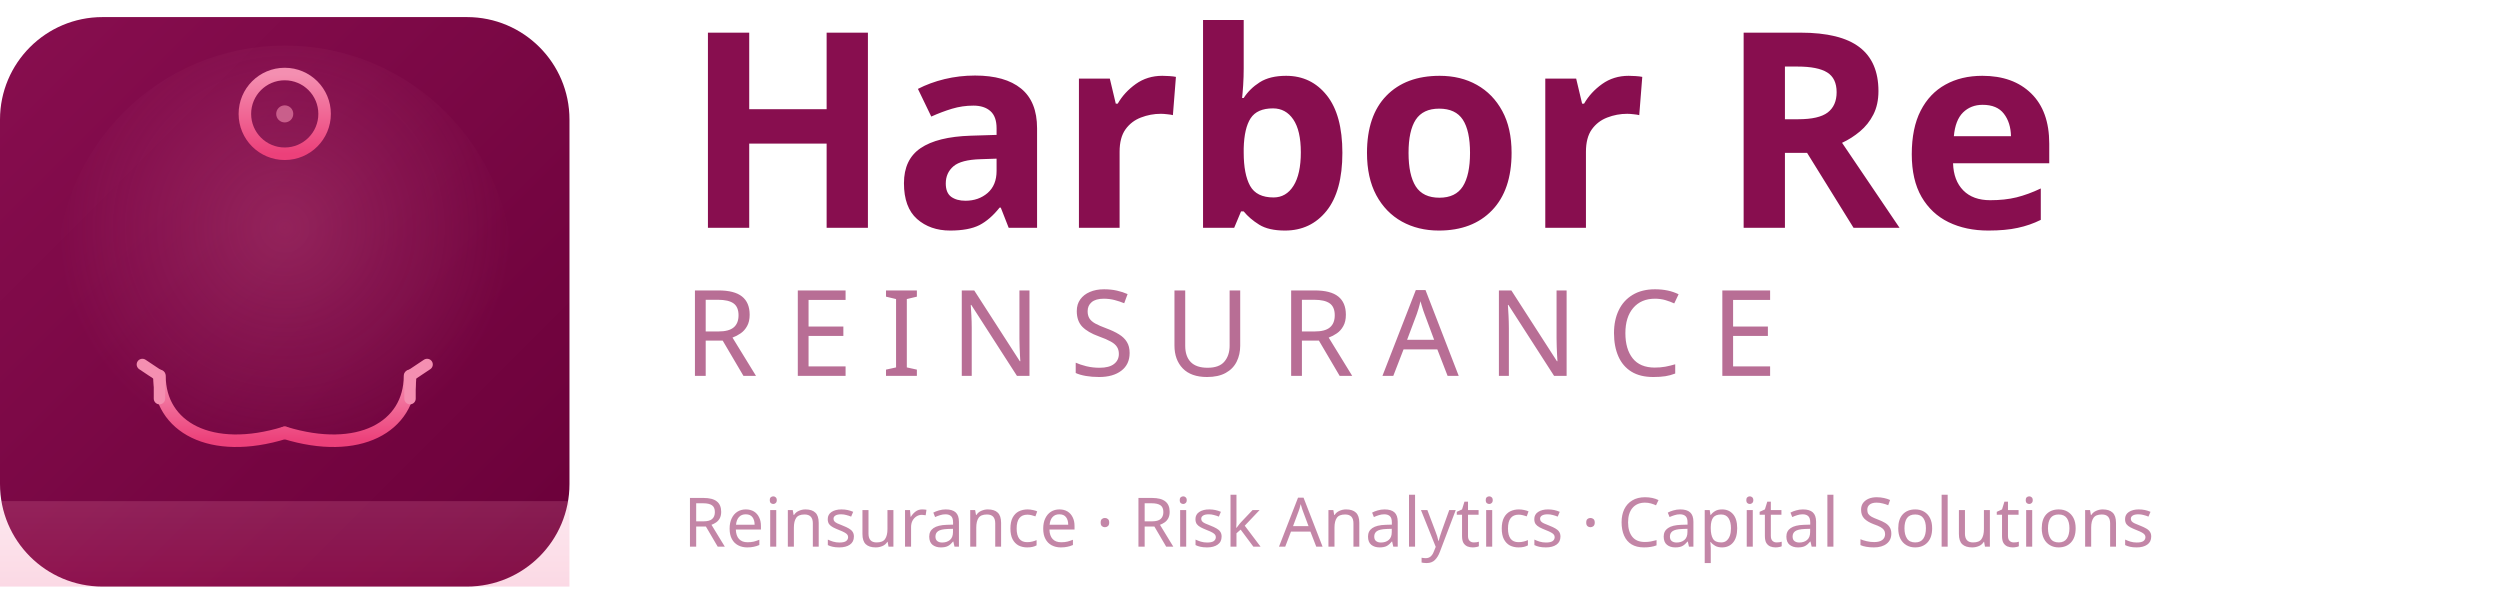
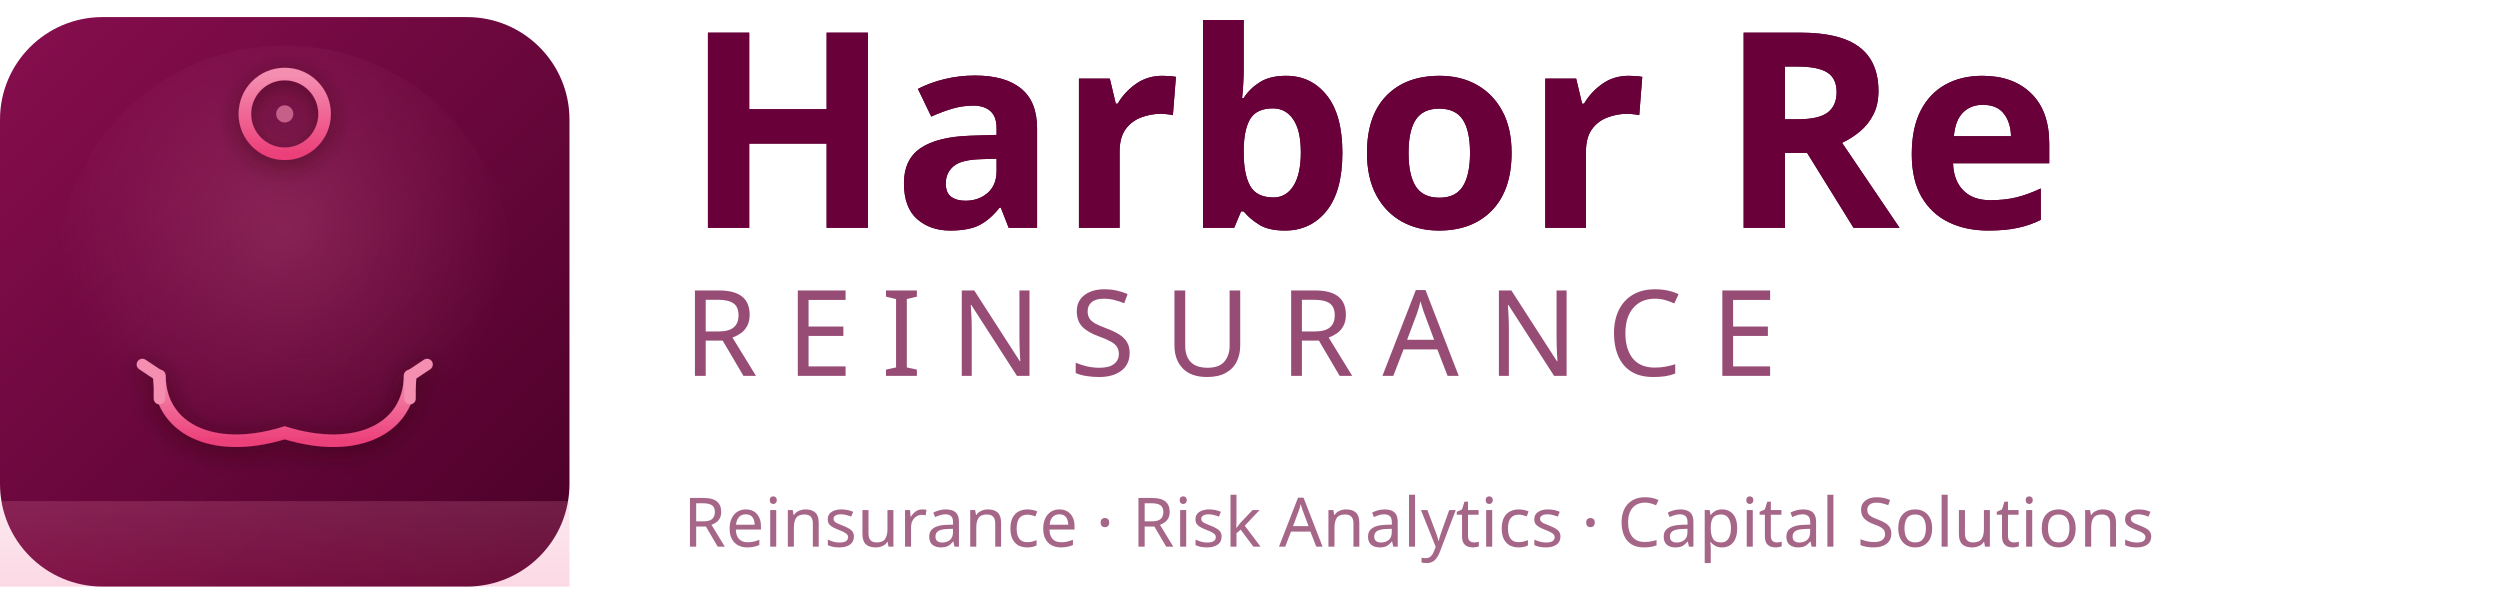
<svg xmlns="http://www.w3.org/2000/svg" viewBox="0 12 439 105" width="1317" height="315">
  <defs>
    <linearGradient id="hlBg" x1="0" y1="0" x2="1" y2="1">
      <stop offset="0%" stop-color="#880E4F" />
-       <stop offset="100%" stop-color="#6A0039" />
+       <stop offset="100%" stop-color="#4A0028" />
    </linearGradient>
    <linearGradient id="hlAnc" x1="0.5" y1="0" x2="0.5" y2="1">
      <stop offset="0%" stop-color="#F48FB1" />
      <stop offset="100%" stop-color="#EC407A" />
    </linearGradient>
    <linearGradient id="hlLine" x1="0" y1="0" x2="1" y2="0">
      <stop offset="0%" stop-color="#F48FB1" stop-opacity="0.7" />
      <stop offset="100%" stop-color="#F48FB1" stop-opacity="0" />
    </linearGradient>
    <radialGradient id="hlGlow" cx="0.5" cy="0.4" r="0.5">
      <stop offset="0%" stop-color="#F48FB1" stop-opacity="0.2" />
      <stop offset="100%" stop-color="#F48FB1" stop-opacity="0" />
    </radialGradient>
+     <filter id="hlSh" x="-10%" y="-10%" width="120%" height="120%">
+       <feDropShadow dx="0" dy="1" stdDeviation="2" flood-color="#2A0016" flood-opacity="0.55" />
+     </filter>
  </defs>
  <rect x="0" y="15" width="100" height="100" rx="18" fill="url(#hlBg)" />
  <circle cx="50" cy="60" r="40" fill="url(#hlGlow)" />
-   <circle cx="50" cy="32" r="7" fill="none" stroke="url(#hlAnc)" stroke-width="2.2" />
-   <circle cx="50" cy="32" r="1.5" fill="#F48FB1" opacity="0.6" />
-   <line x1="50" y1="39" x2="50" y2="88" stroke="url(#hlAnc)" stroke-width="2.5" stroke-linecap="round" />
-   <line x1="35" y1="52" x2="65" y2="52" stroke="url(#hlAnc)" stroke-width="2.2" stroke-linecap="round" />
-   <path d="M28 78 C28 87 37 92 50 88" fill="none" stroke="url(#hlAnc)" stroke-width="2.2" stroke-linecap="round" />
-   <path d="M72 78 C72 87 63 92 50 88" fill="none" stroke="url(#hlAnc)" stroke-width="2.2" stroke-linecap="round" />
-   <path d="M25 76 L28 78 L28 82" fill="none" stroke="#F48FB1" stroke-width="2" stroke-linecap="round" stroke-linejoin="round" />
-   <path d="M75 76 L72 78 L72 82" fill="none" stroke="#F48FB1" stroke-width="2" stroke-linecap="round" stroke-linejoin="round" />
+   <g filter="url(#hlSh)">
+     <circle cx="50" cy="32" r="7" fill="none" stroke="url(#hlAnc)" stroke-width="2.2" />
+     <circle cx="50" cy="32" r="1.5" fill="#F48FB1" opacity="0.6" />
+     <line x1="50" y1="39" x2="50" y2="88" stroke="url(#hlAnc)" stroke-width="2.5" stroke-linecap="round" />
+     <line x1="35" y1="52" x2="65" y2="52" stroke="url(#hlAnc)" stroke-width="2.2" stroke-linecap="round" />
+     <path d="M28 78 C28 87 37 92 50 88" fill="none" stroke="url(#hlAnc)" stroke-width="2.2" stroke-linecap="round" />
+     <path d="M72 78 C72 87 63 92 50 88" fill="none" stroke="url(#hlAnc)" stroke-width="2.2" stroke-linecap="round" />
+     <path d="M25 76 L28 78 L28 82" fill="none" stroke="#F48FB1" stroke-width="2" stroke-linecap="round" stroke-linejoin="round" />
+     <path d="M75 76 L72 78 L72 82" fill="none" stroke="#F48FB1" stroke-width="2" stroke-linecap="round" stroke-linejoin="round" />
+   </g>
  <rect x="0" y="100" width="100" height="15" fill="url(#hlAnc)" opacity="0.2" clip-path="inset(0 0 0 0 round 0 0 18 18)" />
-   <text x="120" y="52" font-family="'Segoe UI',system-ui,sans-serif" font-size="48" font-weight="700" fill="#880E4F">Harbor Re</text>
-   <text x="120" y="78" font-family="'Segoe UI',system-ui,sans-serif" font-size="21" font-weight="300" fill="#880E4F" letter-spacing="5" opacity="0.6">REINSURANCE</text>
+   <text x="120" y="52" font-family="'Segoe UI',system-ui,sans-serif" font-size="48" font-weight="700" fill="#4A0028">Harbor Re</text>
+   <text x="120" y="52" font-family="'Segoe UI',system-ui,sans-serif" font-size="48" font-weight="700" fill="#6A0039">Harbor Re</text>
+   <text x="120" y="78" font-family="'Segoe UI',system-ui,sans-serif" font-size="21" font-weight="300" fill="#6A0039" letter-spacing="5" opacity="0.7">REINSURANCE</text>
  <line x1="120" y1="90" x2="370" y2="90" stroke="url(#hlLine)" stroke-width="1.5" />
-   <text x="120" y="108" font-family="'Segoe UI',system-ui,sans-serif" font-size="12" font-weight="400" fill="#880E4F" opacity="0.5">Reinsurance · Risk Analytics · Capital Solutions</text>
+   <text x="120" y="108" font-family="'Segoe UI',system-ui,sans-serif" font-size="12" font-weight="400" fill="#6A0039" opacity="0.6">Reinsurance · Risk Analytics · Capital Solutions</text>
</svg>
